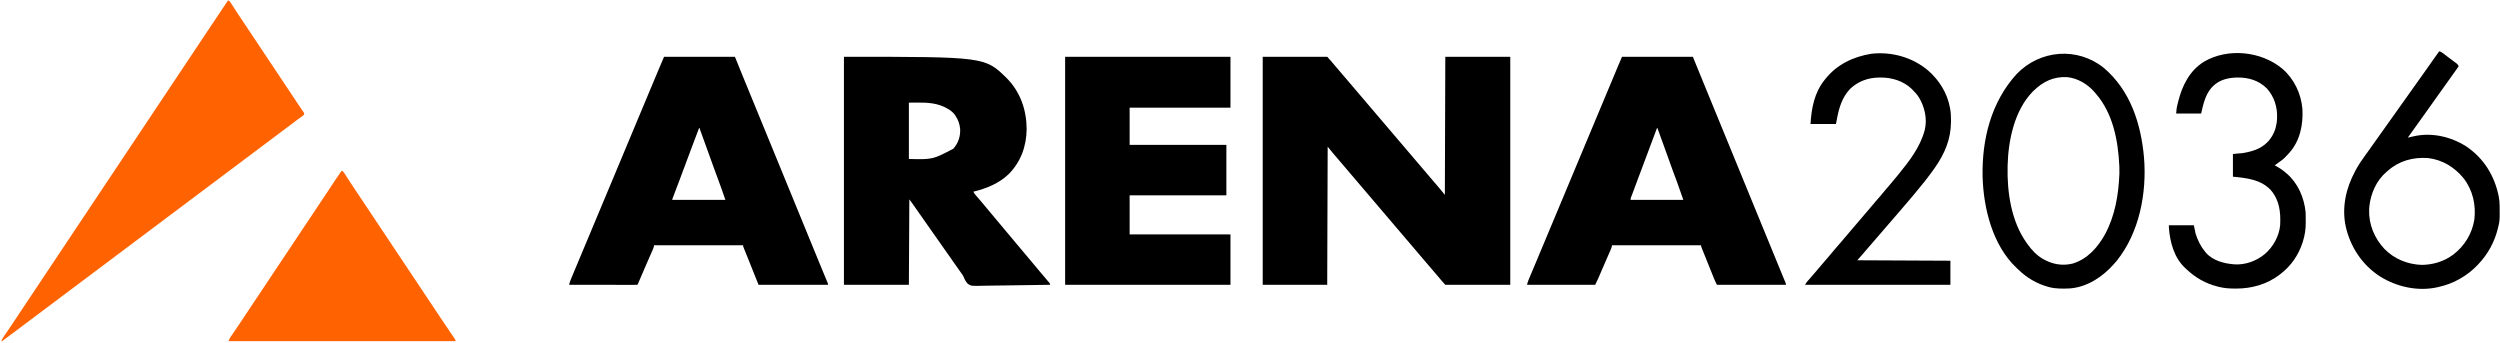
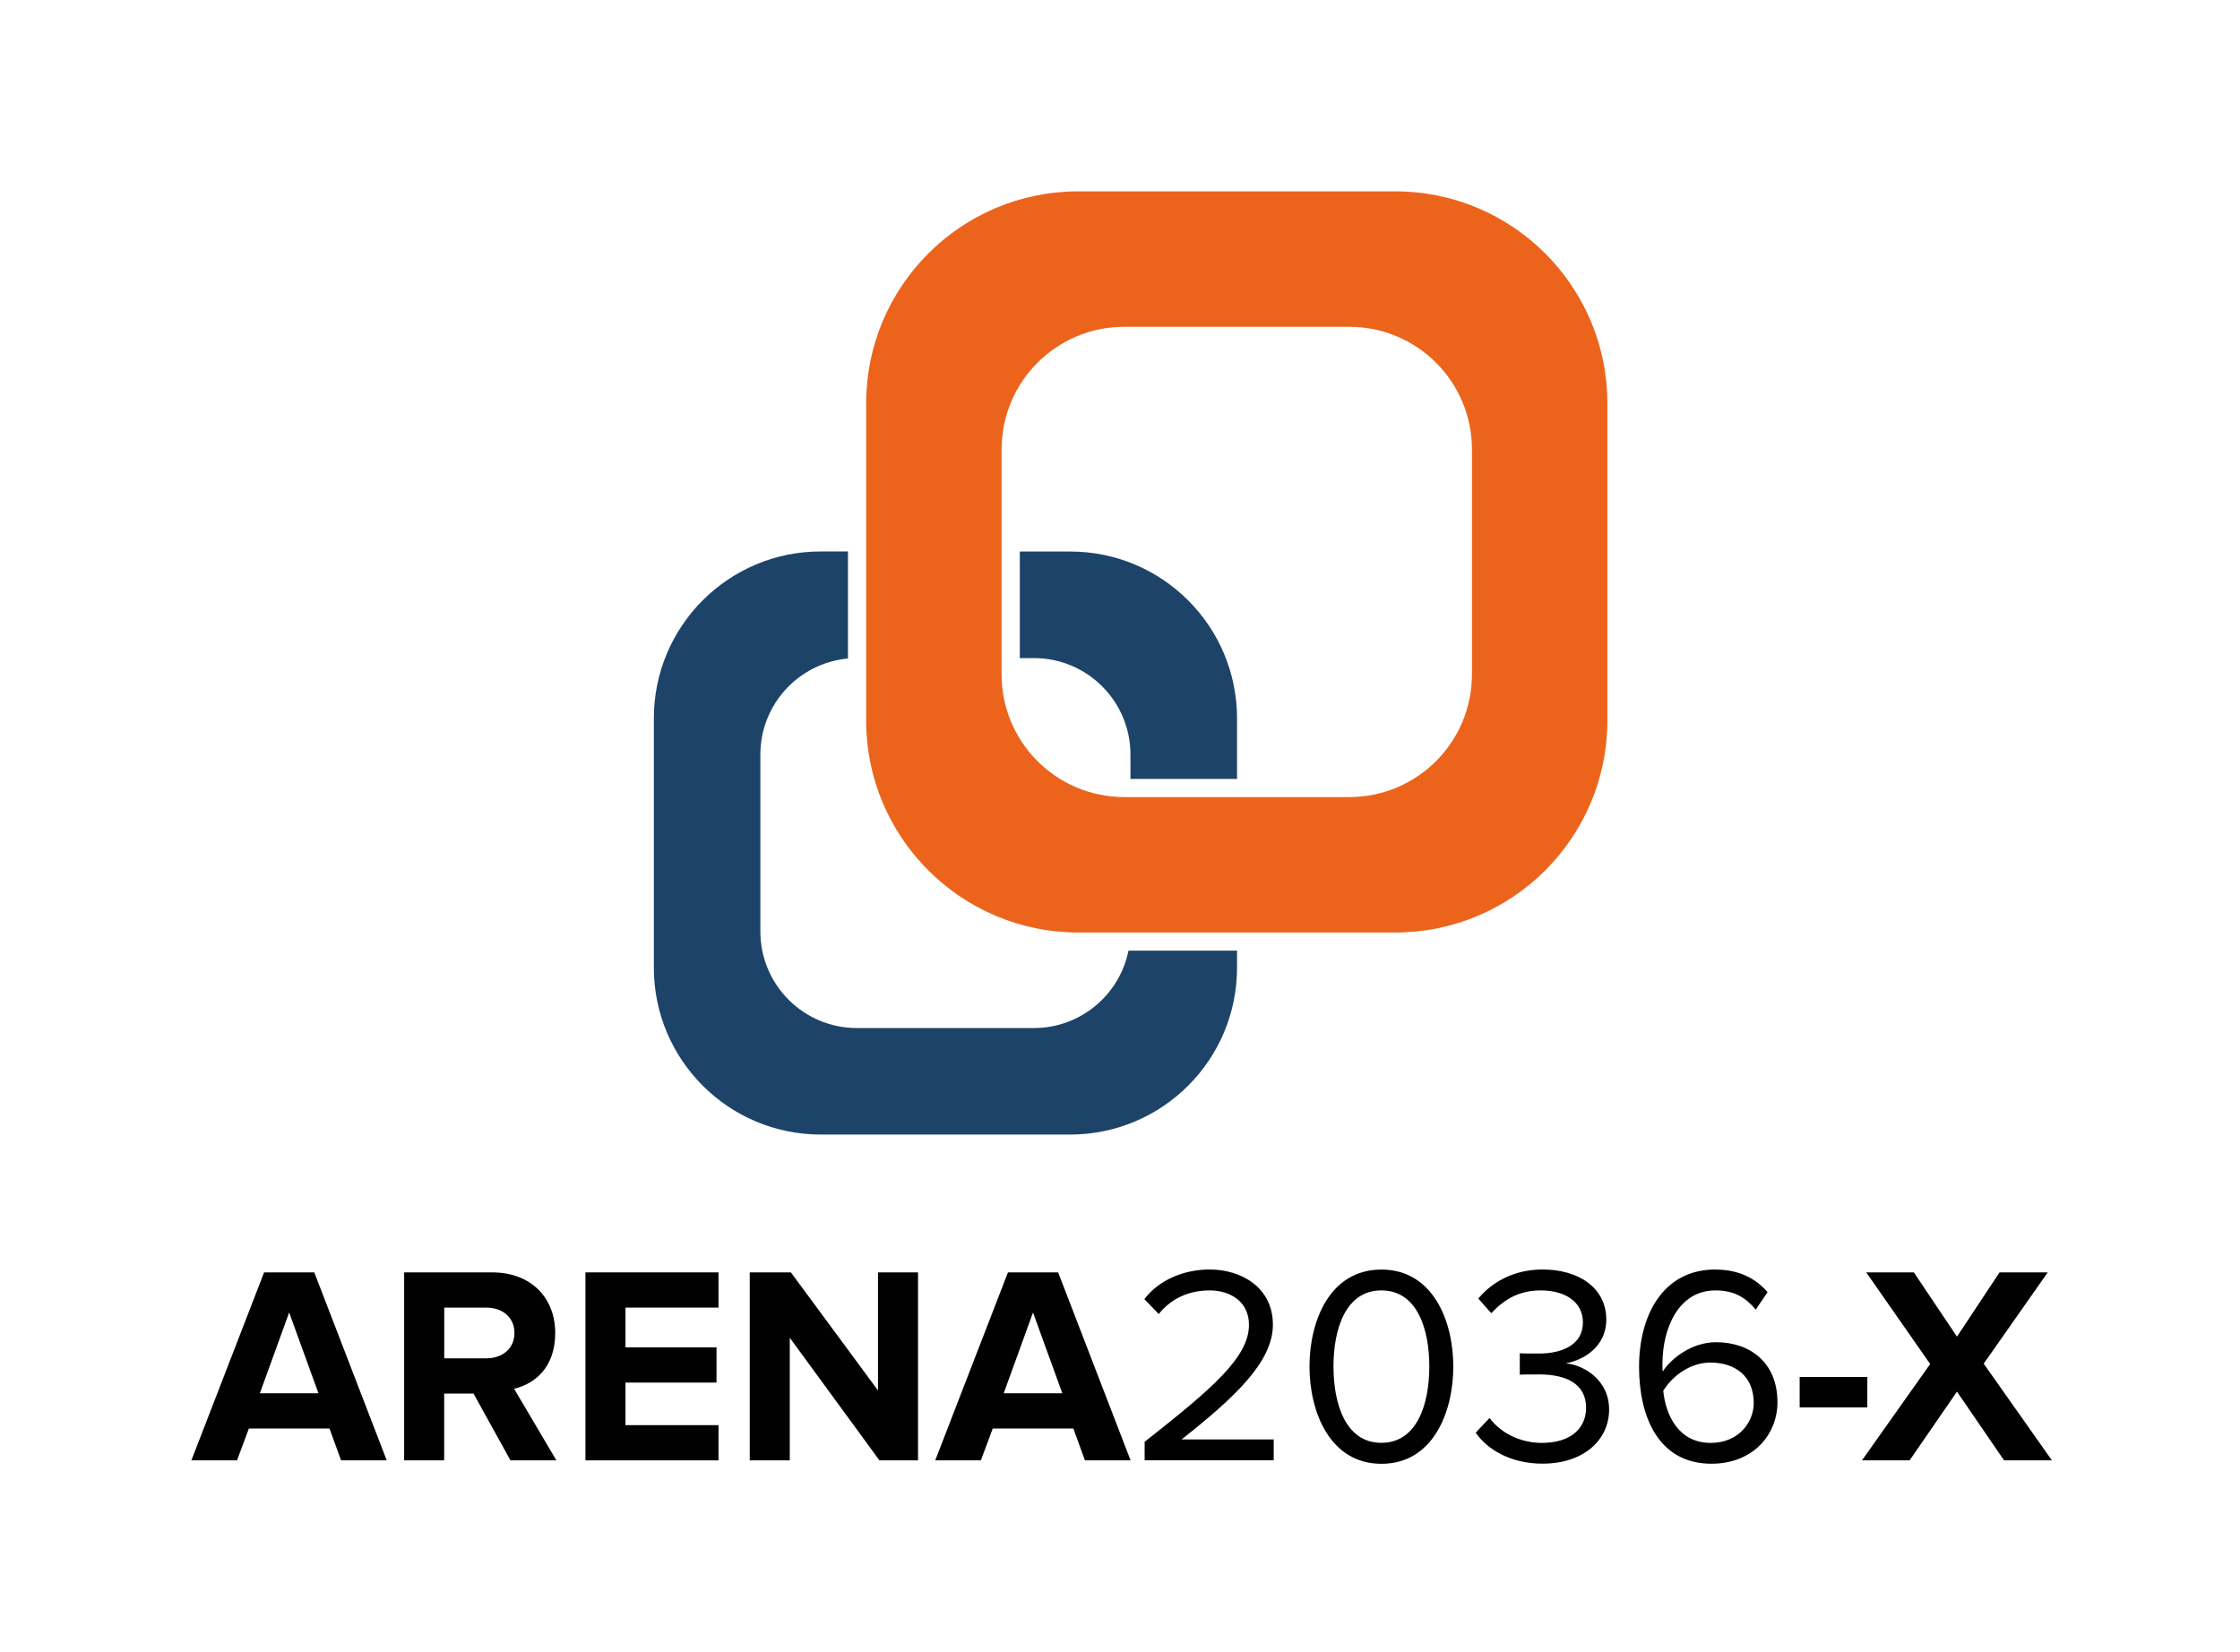
- <svg xmlns="http://www.w3.org/2000/svg" version="1.1" width="5504" height="755">
-   <path d="M0 0 C46.86 0 93.72 0 142 0 C147.726 6.299 153.21 12.408 158.527 18.992 C161.417 22.507 164.387 25.944 167.375 29.375 C171.927 34.601 176.439 39.857 180.906 45.156 C184.251 49.121 187.62 53.065 191 57 C195.308 62.016 199.59 67.053 203.855 72.105 C207.219 76.086 210.605 80.046 214 84 C218.308 89.016 222.59 94.053 226.855 99.105 C230.219 103.086 233.605 107.046 237 111 C241.308 116.016 245.59 121.053 249.855 126.105 C253.219 130.086 256.605 134.046 260 138 C264.308 143.016 268.59 148.053 272.855 153.105 C276.219 157.086 279.605 161.046 283 165 C287.308 170.016 291.59 175.053 295.855 180.105 C299.219 184.086 302.605 188.046 306 192 C310.308 197.016 314.59 202.053 318.855 207.105 C322.219 211.086 325.605 215.046 329 219 C333.308 224.016 337.59 229.053 341.855 234.105 C345.219 238.086 348.605 242.046 352 246 C356.308 251.016 360.59 256.053 364.855 261.105 C368.219 265.086 371.605 269.046 375 273 C378.907 277.553 382.807 282.112 386.688 286.688 C387.496 287.64 388.304 288.593 389.137 289.574 C393.129 294.351 397.058 299.182 401 304 C401.33 203.68 401.66 103.36 402 0 C449.19 0 496.38 0 545 0 C545 165.66 545 331.32 545 502 C497.81 502 450.62 502 402 502 C396.274 495.701 390.79 489.592 385.473 483.008 C382.583 479.493 379.613 476.056 376.625 472.625 C372.073 467.399 367.561 462.143 363.094 456.844 C359.749 452.879 356.38 448.935 353 445 C348.692 439.984 344.41 434.947 340.145 429.895 C336.781 425.914 333.395 421.954 330 418 C325.692 412.984 321.41 407.947 317.145 402.895 C313.781 398.914 310.395 394.954 307 391 C302.692 385.984 298.41 380.947 294.145 375.895 C290.781 371.914 287.395 367.954 284 364 C279.692 358.984 275.41 353.947 271.145 348.895 C267.781 344.914 264.395 340.954 261 337 C256.692 331.984 252.41 326.947 248.145 321.895 C244.781 317.914 241.395 313.954 238 310 C233.692 304.984 229.41 299.947 225.145 294.895 C221.781 290.914 218.395 286.954 215 283 C210.692 277.984 206.41 272.947 202.145 267.895 C198.781 263.914 195.395 259.954 192 256 C187.692 250.984 183.41 245.947 179.145 240.895 C175.781 236.914 172.395 232.954 169 229 C165.093 224.447 161.193 219.888 157.312 215.312 C156.504 214.36 155.696 213.407 154.863 212.426 C150.871 207.649 146.942 202.818 143 198 C142.67 298.32 142.34 398.64 142 502 C95.14 502 48.28 502 0 502 C0 336.34 0 170.68 0 0 Z " fill="#000000" transform="translate(2780,125)" />
-   <path d="M0 0 C310.481 0 310.481 0 358.562 47.25 C388.374 77.276 402.24 117.539 402.251 159.339 C401.917 196.997 389.295 231.638 362.532 258.534 C341.23 278.92 313.251 290.209 285 297 C286.689 301.088 289.555 304.156 292.438 307.438 C293.526 308.692 294.615 309.948 295.703 311.203 C296.254 311.837 296.805 312.47 297.373 313.123 C299.832 315.96 302.263 318.821 304.688 321.688 C305.143 322.225 305.598 322.763 306.066 323.316 C308.891 326.663 311.675 330.039 314.438 333.438 C317.893 337.684 321.427 341.853 325 346 C329.319 351.013 333.551 356.085 337.723 361.223 C340.282 364.344 342.886 367.425 345.5 370.5 C348.854 374.447 352.172 378.416 355.438 382.438 C359.395 387.301 363.465 392.059 367.558 396.808 C371.333 401.198 375.007 405.661 378.656 410.156 C381.393 413.477 384.191 416.74 387 420 C391.322 425.016 395.555 430.092 399.73 435.23 C404.085 440.544 408.551 445.765 413 451 C418.192 457.109 423.381 463.215 428.438 469.438 C431.893 473.684 435.427 477.853 439 482 C442.778 486.394 446.543 490.796 450.25 495.25 C450.977 496.121 451.704 496.993 452.453 497.891 C454 500 454 500 454 502 C431.017 502.445 408.035 502.779 385.049 502.984 C374.374 503.082 363.703 503.216 353.031 503.433 C343.724 503.623 334.419 503.745 325.111 503.788 C320.185 503.812 315.264 503.87 310.339 504.009 C280.387 504.821 280.387 504.821 273.101 500.135 C268.684 495.795 266.071 490.955 263.887 485.207 C262.705 482.267 261.003 479.878 259.09 477.367 C258.562 476.614 258.034 475.86 257.49 475.084 C256.978 474.355 256.465 473.626 255.938 472.875 C255.359 472.051 254.781 471.226 254.186 470.377 C249.982 464.387 245.763 458.408 241.539 452.433 C237.076 446.117 232.643 439.78 228.211 433.441 C224.487 428.118 220.75 422.805 217 417.5 C212.048 410.496 207.126 403.471 202.211 396.441 C198.487 391.118 194.75 385.805 191 380.5 C183.699 370.172 176.456 359.804 169.209 349.438 C162.88 340.388 156.547 331.341 150.188 322.312 C149.678 321.587 149.168 320.862 148.642 320.115 C146.491 316.919 146.491 316.919 144 314 C143.67 376.04 143.34 438.08 143 502 C95.81 502 48.62 502 0 502 C0 336.34 0 170.68 0 0 Z M143 101 C143 141.92 143 182.84 143 225 C195.467 226.215 195.467 226.215 240.781 202.449 C251.811 190.273 256.617 175.293 255.875 159 C254.796 147.84 251.438 138.176 245 129 C244.584 128.388 244.167 127.775 243.738 127.145 C236.865 118.125 225.393 111.937 215 108 C214.064 107.643 213.128 107.286 212.164 106.918 C189.761 99.23 166.553 101 143 101 Z " fill="#000000" transform="translate(1858,125)" />
-   <path d="M0 0 C51.48 0 102.96 0 156 0 C162.6 16.17 169.2 32.34 176 49 C180.686 60.43 185.372 71.859 190.064 83.286 C193.044 90.541 196.02 97.797 198.996 105.052 C200.664 109.118 202.332 113.184 204 117.25 C204.667 118.875 205.333 120.5 206 122.125 C206.33 122.929 206.66 123.734 207 124.562 C226 170.875 226 170.875 227 173.313 C227.667 174.937 228.333 176.562 229 178.187 C230.668 182.253 232.336 186.32 234.004 190.386 C236.985 197.652 239.966 204.918 242.949 212.184 C250.692 231.049 258.424 249.92 266.143 268.795 C273.426 286.604 280.726 304.406 288.032 322.206 C291.022 329.489 294.01 336.773 296.998 344.057 C298.665 348.122 300.333 352.186 302 356.25 C302.667 357.875 303.333 359.5 304 361.125 C304.33 361.929 304.66 362.734 305 363.562 C311.333 379 317.667 394.438 324 409.875 C324.33 410.679 324.66 411.484 325 412.312 C325.667 413.938 326.334 415.564 327.001 417.191 C328.661 421.236 330.321 425.281 331.98 429.327 C335.064 436.843 338.147 444.359 341.23 451.875 C342.663 455.369 344.096 458.863 345.53 462.357 C346.203 463.999 346.877 465.641 347.55 467.283 C348.184 468.83 348.819 470.377 349.453 471.923 C350.064 473.411 350.673 474.899 351.283 476.387 C352.849 480.209 354.426 484.026 356.019 487.837 C356.345 488.62 356.672 489.404 357.008 490.211 C357.632 491.71 358.259 493.207 358.89 494.703 C361 499.776 361 499.776 361 502 C310.84 502 260.68 502 209 502 C206.668 497.336 204.485 492.963 202.562 488.177 C202.127 487.101 201.693 486.025 201.245 484.916 C200.788 483.773 200.331 482.631 199.859 481.453 C199.131 479.643 199.131 479.643 198.387 477.797 C197.098 474.597 195.814 471.395 194.53 468.193 C193.25 465.004 191.967 461.817 190.684 458.629 C188.703 453.707 186.726 448.783 184.752 443.857 C183.004 439.496 181.248 435.138 179.482 430.783 C179.105 429.848 178.727 428.912 178.337 427.949 C177.643 426.231 176.946 424.514 176.246 422.798 C174 417.225 174 417.225 174 415 C109.32 415 44.64 415 -22 415 C-22.33 416.65 -22.66 418.3 -23 420 C-23.967 422.458 -24.969 424.867 -26.035 427.281 C-26.346 427.996 -26.656 428.71 -26.976 429.446 C-28 431.799 -29.031 434.15 -30.062 436.5 C-30.779 438.142 -31.495 439.784 -32.21 441.427 C-33.326 443.988 -34.442 446.55 -35.561 449.11 C-38.219 455.197 -40.856 461.293 -43.48 467.395 C-44.204 469.074 -44.927 470.754 -45.65 472.434 C-46.692 474.853 -47.733 477.273 -48.772 479.693 C-49.737 481.938 -50.704 484.182 -51.672 486.426 C-52.09 487.402 -52.09 487.402 -52.516 488.397 C-54.522 493.037 -56.73 497.46 -59 502 C-108.5 502 -158 502 -209 502 C-208.291 498.456 -207.687 495.927 -206.336 492.708 C-205.993 491.885 -205.65 491.061 -205.297 490.213 C-204.922 489.325 -204.547 488.438 -204.16 487.523 C-203.57 486.112 -203.57 486.112 -202.968 484.672 C-201.671 481.571 -200.367 478.473 -199.062 475.375 C-198.151 473.201 -197.241 471.027 -196.331 468.853 C-194.463 464.393 -192.593 459.935 -190.72 455.478 C-188.242 449.577 -185.77 443.674 -183.301 437.77 C-180.346 430.704 -177.389 423.638 -174.43 416.574 C-170.327 406.781 -166.227 396.987 -162.127 387.193 C-160.251 382.712 -158.376 378.231 -156.5 373.75 C-155.75 371.958 -155 370.167 -154.25 368.375 C-152.75 364.792 -151.25 361.208 -149.75 357.625 C-149.379 356.738 -149.007 355.851 -148.625 354.937 C-147.875 353.146 -147.125 351.355 -146.375 349.563 C-144.499 345.08 -142.622 340.597 -140.746 336.114 C-137.39 328.098 -134.034 320.081 -130.676 312.066 C-122.431 292.385 -114.203 272.698 -106 253 C-97.431 232.421 -88.831 211.855 -80.218 191.294 C-76.852 183.261 -73.49 175.227 -70.127 167.193 C-68.251 162.712 -66.376 158.231 -64.5 153.75 C-63.75 151.958 -63 150.167 -62.25 148.375 C-39.75 94.625 -39.75 94.625 -38.625 91.938 C-37.875 90.145 -37.124 88.352 -36.373 86.559 C-34.508 82.102 -32.642 77.645 -30.776 73.189 C-27.289 64.858 -23.802 56.527 -20.318 48.195 C-18.688 44.296 -17.057 40.398 -15.426 36.5 C-14.656 34.657 -13.885 32.814 -13.115 30.971 C-12.041 28.401 -10.966 25.831 -9.891 23.262 C-9.585 22.53 -9.279 21.798 -8.965 21.044 C-6.02 14.01 -3.004 7.01 0 0 Z M77 157 C62.375 195.692 47.834 234.413 33.456 273.198 C33.193 273.905 32.931 274.613 32.661 275.341 C31.406 278.726 30.152 282.11 28.9 285.495 C26.933 290.809 24.963 296.12 22.939 301.412 C22.649 302.173 22.358 302.935 22.059 303.72 C21.344 305.589 20.622 307.455 19.899 309.321 C18.841 312.003 18.841 312.003 19 315 C57.28 315 95.56 315 135 315 C128.202 295.226 128.202 295.226 121.09 275.574 C120.245 273.293 119.399 271.013 118.554 268.732 C118.127 267.582 117.7 266.433 117.26 265.249 C114.959 259.052 112.667 252.851 110.379 246.648 C110.149 246.026 109.92 245.404 109.683 244.763 C104.482 230.655 99.443 216.491 94.431 202.314 C89.075 187.165 83.583 172.068 78 157 C77.67 157 77.34 157 77 157 Z " fill="#000000" transform="translate(3571,125)" />
-   <path d="M0 0 C51.48 0 102.96 0 156 0 C163.425 18.315 163.425 18.315 171 37 C173.64 43.461 176.282 49.92 178.938 56.375 C179.598 57.984 180.259 59.592 180.92 61.201 C182.274 64.499 183.629 67.796 184.984 71.093 C187.993 78.415 190.997 85.74 194.001 93.065 C195.667 97.126 197.334 101.188 199 105.25 C199.667 106.875 200.333 108.5 201 110.125 C201.33 110.929 201.66 111.734 202 112.562 C253 236.875 253 236.875 254 239.313 C254.667 240.937 255.333 242.562 256 244.187 C257.668 248.253 259.336 252.32 261.004 256.386 C263.985 263.652 266.966 270.918 269.949 278.184 C277.692 297.049 285.424 315.92 293.143 334.795 C300.426 352.604 307.726 370.406 315.032 388.206 C318.022 395.49 321.011 402.775 323.999 410.06 C324.997 412.492 325.994 414.923 326.992 417.354 C330.03 424.759 333.067 432.163 336.102 439.569 C337.479 442.927 338.856 446.286 340.233 449.644 C340.907 451.287 341.58 452.931 342.253 454.574 C345.706 462.999 349.168 471.42 352.672 479.824 C352.958 480.511 353.244 481.198 353.539 481.906 C354.871 485.105 356.206 488.303 357.548 491.499 C358.006 492.599 358.465 493.699 358.938 494.832 C359.338 495.788 359.739 496.745 360.152 497.73 C361 500 361 500 361 502 C310.51 502 260.02 502 208 502 C200.74 483.85 193.48 465.7 186 447 C180.384 433.051 180.384 433.051 174.752 419.108 C174 417 174 417 174 415 C109.32 415 44.64 415 -22 415 C-22.33 416.65 -22.66 418.3 -23 420 C-23.633 421.681 -24.315 423.343 -25.034 424.989 C-25.456 425.96 -25.879 426.931 -26.313 427.932 C-26.773 428.976 -27.233 430.021 -27.707 431.098 C-28.184 432.193 -28.662 433.288 -29.153 434.416 C-30.702 437.967 -32.257 441.515 -33.812 445.062 C-35.395 448.686 -36.976 452.31 -38.557 455.934 C-39.597 458.318 -40.638 460.702 -41.679 463.086 C-46.116 473.247 -50.49 483.434 -54.812 493.645 C-55.232 494.633 -55.653 495.622 -56.086 496.641 C-56.437 497.471 -56.788 498.302 -57.15 499.157 C-58 501 -58 501 -59 502 C-60.936 502.097 -62.876 502.122 -64.815 502.12 C-66.078 502.122 -67.342 502.123 -68.644 502.124 C-70.057 502.121 -71.47 502.117 -72.883 502.114 C-74.361 502.113 -75.839 502.113 -77.317 502.114 C-81.342 502.114 -85.366 502.108 -89.391 502.101 C-93.592 502.095 -97.794 502.095 -101.995 502.093 C-109.956 502.09 -117.918 502.082 -125.879 502.072 C-134.941 502.061 -144.002 502.055 -153.064 502.05 C-171.709 502.04 -190.355 502.022 -209 502 C-208.166 497.414 -206.62 493.335 -204.816 489.055 C-204.49 488.269 -204.163 487.484 -203.827 486.675 C-202.743 484.073 -201.653 481.474 -200.562 478.875 C-199.794 477.033 -199.026 475.191 -198.258 473.349 C-196.243 468.521 -194.224 463.695 -192.202 458.87 C-190.669 455.209 -189.138 451.547 -187.608 447.884 C-183.877 438.959 -180.14 430.035 -176.4 421.113 C-172.638 412.139 -168.881 403.162 -165.124 394.185 C-163.25 389.707 -161.375 385.228 -159.5 380.75 C-158.75 378.958 -158 377.167 -157.25 375.375 C-149.75 357.458 -142.25 339.542 -134.75 321.625 C-134.379 320.738 -134.007 319.851 -133.625 318.937 C-132.875 317.146 -132.125 315.355 -131.375 313.563 C-129.499 309.08 -127.622 304.597 -125.746 300.114 C-122.39 292.098 -119.034 284.081 -115.676 276.066 C-107.431 256.385 -99.203 236.698 -91 217 C-82.431 196.421 -73.831 175.855 -65.218 155.294 C-61.852 147.261 -58.49 139.227 -55.127 131.193 C-53.251 126.712 -51.376 122.231 -49.5 117.75 C-48.75 115.958 -48 114.167 -47.25 112.375 C-42.75 101.625 -42.75 101.625 -41.625 98.938 C-40.875 97.145 -40.124 95.352 -39.374 93.559 C-37.506 89.097 -35.638 84.635 -33.77 80.173 C-30.309 71.908 -26.85 63.643 -23.395 55.375 C-21.794 51.545 -20.193 47.715 -18.591 43.885 C-17.841 42.09 -17.091 40.295 -16.341 38.499 C-15.989 37.657 -15.638 36.815 -15.275 35.947 C-14.972 35.22 -14.668 34.493 -14.356 33.744 C-9.633 22.467 -4.817 11.24 0 0 Z M77 157 C71.378 171.765 65.781 186.539 60.266 201.344 C60.025 201.99 59.784 202.635 59.536 203.301 C58.289 206.649 57.042 209.998 55.796 213.346 C48.653 232.538 41.494 251.724 34.262 270.883 C33.992 271.597 33.722 272.312 33.445 273.048 C30.849 279.924 28.251 286.799 25.648 293.672 C24.929 295.57 24.211 297.468 23.494 299.366 C22.62 301.677 21.745 303.987 20.868 306.297 C20.488 307.305 20.107 308.312 19.715 309.35 C19.381 310.229 19.048 311.109 18.705 312.015 C17.944 313.806 17.944 313.806 18 315 C56.61 315 95.22 315 135 315 C129.752 299.838 124.502 284.723 118.908 269.692 C116.22 262.459 113.541 255.223 110.871 247.984 C110.636 247.347 110.401 246.709 110.158 246.052 C101.76 223.273 93.601 200.407 85.424 177.548 C82.97 170.691 80.496 163.842 78 157 C77.67 157 77.34 157 77 157 Z " fill="#000000" transform="translate(1462,125)" />
-   <path d="M0 0 C120.12 0 240.24 0 364 0 C364 36.96 364 73.92 364 112 C290.74 112 217.48 112 142 112 C142 139.06 142 166.12 142 194 C212.29 194 282.58 194 355 194 C355 230.63 355 267.26 355 305 C284.71 305 214.42 305 142 305 C142 333.38 142 361.76 142 391 C215.26 391 288.52 391 364 391 C364 427.63 364 464.26 364 502 C243.88 502 123.76 502 0 502 C0 336.34 0 170.68 0 0 Z " fill="#000000" transform="translate(2345,125)" />
-   <path d="M0 0 C3.371 1.124 3.693 1.617 5.542 4.47 C6.03 5.214 6.518 5.958 7.021 6.724 C7.548 7.545 8.075 8.365 8.617 9.211 C9.457 10.497 9.457 10.497 10.315 11.81 C11.533 13.677 12.748 15.546 13.96 17.418 C17.235 22.475 20.537 27.514 23.836 32.555 C24.855 34.115 24.855 34.115 25.896 35.706 C32.66 46.042 39.569 56.276 46.5 66.5 C56.891 81.843 67.142 97.271 77.312 112.76 C86.277 126.408 95.346 139.979 104.5 153.5 C115.691 170.032 126.741 186.651 137.692 203.344 C143.18 211.705 148.686 220.051 154.301 228.328 C155.26 229.746 156.219 231.165 157.177 232.583 C158.925 235.166 160.685 237.74 162.453 240.31 C163.217 241.437 163.98 242.564 164.742 243.691 C165.73 245.133 165.73 245.133 166.738 246.604 C167.154 247.395 167.571 248.185 168 249 C166.88 252.359 166.264 252.809 163.484 254.793 C162.739 255.332 161.993 255.872 161.225 256.428 C160.408 257.008 159.591 257.589 158.75 258.188 C157.004 259.45 155.259 260.715 153.516 261.98 C152.606 262.64 151.697 263.299 150.76 263.978 C146.29 267.253 141.896 270.627 137.5 274 C130.114 279.655 122.668 285.215 115.164 290.711 C109.223 295.073 103.352 299.521 97.5 304 C90.114 309.654 82.668 315.215 75.164 320.711 C69.223 325.073 63.352 329.521 57.5 334 C50.114 339.654 42.668 345.215 35.164 350.711 C29.223 355.073 23.352 359.521 17.5 364 C10.114 369.654 2.668 375.215 -4.836 380.711 C-10.777 385.073 -16.648 389.521 -22.5 394 C-29.886 399.654 -37.332 405.215 -44.836 410.711 C-50.777 415.073 -56.648 419.521 -62.5 424 C-69.886 429.654 -77.332 435.215 -84.836 440.711 C-90.777 445.073 -96.648 449.521 -102.5 454 C-109.886 459.654 -117.332 465.215 -124.836 470.711 C-130.777 475.073 -136.648 479.521 -142.5 484 C-149.886 489.654 -157.332 495.215 -164.836 500.711 C-170.777 505.073 -176.648 509.521 -182.5 514 C-189.886 519.654 -197.332 525.215 -204.836 530.711 C-210.777 535.073 -216.648 539.521 -222.5 544 C-229.886 549.654 -237.332 555.215 -244.836 560.711 C-250.777 565.073 -256.648 569.521 -262.5 574 C-269.886 579.654 -277.332 585.215 -284.836 590.711 C-290.777 595.073 -296.648 599.521 -302.5 604 C-309.886 609.654 -317.332 615.215 -324.836 620.711 C-330.777 625.073 -336.648 629.521 -342.5 634 C-349.886 639.654 -357.332 645.215 -364.836 650.711 C-370.777 655.073 -376.648 659.521 -382.5 664 C-389.886 669.654 -397.332 675.215 -404.836 680.711 C-410.777 685.073 -416.648 689.521 -422.5 694 C-429.886 699.654 -437.332 705.215 -444.836 710.711 C-451.666 715.726 -458.401 720.862 -465.129 726.013 C-471.985 731.251 -478.907 736.393 -485.873 741.484 C-486.972 742.289 -486.972 742.289 -488.094 743.109 C-489.113 743.855 -489.113 743.855 -490.152 744.615 C-491.772 745.829 -493.343 747.105 -494.906 748.391 C-497 750 -497 750 -499 750 C-497.34 744.987 -494.441 740.966 -491.48 736.652 C-490.919 735.825 -490.357 734.998 -489.779 734.146 C-488.56 732.351 -487.339 730.557 -486.116 728.765 C-482.799 723.902 -479.499 719.027 -476.199 714.152 C-475.175 712.64 -475.175 712.64 -474.13 711.097 C-467.163 700.791 -460.324 690.401 -453.5 680 C-443.343 664.529 -433.063 649.148 -422.688 633.823 C-413.523 620.281 -404.475 606.668 -395.5 593 C-385.342 577.53 -375.063 562.148 -364.688 546.823 C-355.523 533.281 -346.475 519.668 -337.5 506 C-327.342 490.53 -317.063 475.148 -306.688 459.823 C-297.523 446.281 -288.475 432.668 -279.5 419 C-269.342 403.53 -259.063 388.148 -248.688 372.823 C-239.523 359.281 -230.475 345.668 -221.5 332 C-211.342 316.53 -201.063 301.148 -190.688 285.823 C-181.523 272.281 -172.475 258.668 -163.5 245 C-153.342 229.53 -143.063 214.148 -132.688 198.823 C-123.523 185.281 -114.475 171.668 -105.5 158 C-95.342 142.53 -85.063 127.148 -74.688 111.823 C-64.915 97.382 -55.283 82.853 -45.713 68.278 C-33.345 49.449 -20.77 30.763 -8.134 12.113 C-5.407 8.086 -2.692 4.051 0 0 Z " fill="#FF6200" transform="translate(502,1)" />
-   <path d="M0 0 C3.371 1.124 3.693 1.617 5.542 4.47 C6.03 5.214 6.518 5.958 7.021 6.724 C7.548 7.545 8.075 8.365 8.617 9.211 C9.457 10.497 9.457 10.497 10.315 11.81 C11.533 13.677 12.748 15.546 13.96 17.418 C17.235 22.475 20.537 27.514 23.836 32.555 C24.516 33.595 25.195 34.635 25.896 35.706 C32.66 46.042 39.569 56.276 46.5 66.5 C56.891 81.843 67.142 97.271 77.312 112.76 C86.277 126.408 95.346 139.979 104.5 153.5 C114.888 168.844 125.142 184.271 135.312 199.76 C144.277 213.408 153.346 226.979 162.5 240.5 C172.271 254.933 181.933 269.431 191.5 284 C201.34 298.984 211.275 313.898 221.312 328.75 C221.922 329.652 222.531 330.554 223.159 331.484 C226.06 335.777 228.961 340.069 231.863 344.361 C236.188 350.756 240.509 357.153 244.812 363.562 C245.791 365.007 245.791 365.007 246.788 366.481 C247.36 367.334 247.931 368.188 248.52 369.066 C249.005 369.788 249.491 370.509 249.991 371.252 C251 373 251 373 251 375 C86 375 -79 375 -249 375 C-247.598 371.496 -246.604 369.162 -244.571 366.183 C-244.083 365.463 -243.595 364.743 -243.092 364.001 C-242.56 363.226 -242.028 362.451 -241.48 361.652 C-240.919 360.825 -240.357 359.998 -239.779 359.146 C-238.56 357.351 -237.339 355.557 -236.116 353.765 C-232.799 348.902 -229.499 344.027 -226.199 339.152 C-225.175 337.64 -225.175 337.64 -224.13 336.097 C-217.163 325.791 -210.324 315.401 -203.5 305 C-193.343 289.529 -183.063 274.148 -172.688 258.823 C-163.523 245.281 -154.475 231.668 -145.5 218 C-135.342 202.53 -125.063 187.148 -114.688 171.823 C-105.523 158.281 -96.475 144.668 -87.5 131 C-77.346 115.537 -67.073 100.162 -56.702 84.844 C-46.607 69.929 -36.662 54.921 -26.773 39.869 C-17.98 26.487 -9.118 13.164 0 0 Z " fill="#FF6200" transform="translate(752,376)" />
-   <path d="M0 0 C58.402 49.397 82.009 122.884 88.593 197.084 C95.081 275.19 78.593 362.395 28.688 424.688 C27.266 426.347 25.828 427.993 24.375 429.625 C23.538 430.581 22.702 431.538 21.84 432.523 C-2.832 460.361 -36.628 482.721 -74.625 485.625 C-90.021 486.247 -105.663 486.734 -120.625 482.625 C-121.813 482.302 -121.813 482.302 -123.025 481.973 C-147.98 474.942 -169.543 462.114 -188.063 444.135 C-189.577 442.671 -191.111 441.231 -192.648 439.793 C-244.865 390.2 -264.818 309.051 -266.734 239.666 C-268.459 157.469 -248.066 75.378 -191.703 13.516 C-140.272 -39.875 -57.975 -46.529 0 0 Z M-154.625 50.625 C-155.467 51.454 -156.309 52.283 -157.176 53.137 C-196.726 94.327 -210.194 159.482 -211.625 214.625 C-211.647 215.422 -211.669 216.218 -211.691 217.039 C-213.013 273.941 -203.621 338.357 -169.625 385.625 C-168.871 386.692 -168.117 387.76 -167.34 388.859 C-158.751 400.691 -148.288 412.149 -135.625 419.625 C-135.072 419.952 -134.52 420.279 -133.95 420.616 C-113.761 432.392 -91.939 436.481 -69.062 431.062 C-36.236 421.361 -13.386 395.612 2.746 366.562 C24.735 325.848 32.383 280.359 34.375 234.625 C34.411 233.826 34.447 233.028 34.484 232.205 C34.661 227.667 34.58 223.159 34.375 218.625 C34.329 217.559 34.282 216.494 34.234 215.396 C31.626 159.766 20.155 99.783 -17.625 56.625 C-18.65 55.384 -18.65 55.384 -19.695 54.117 C-34.888 36.234 -57.512 22.486 -81.135 20.404 C-110.467 19.056 -133.91 30.196 -154.625 50.625 Z " fill="#000000" transform="translate(4631.625,149.375)" />
-   <path d="M0 0 C3.38 0.617 5.448 1.848 8.168 3.922 C9.373 4.833 9.373 4.833 10.602 5.762 C11.455 6.418 12.308 7.074 13.188 7.75 C14.066 8.419 14.945 9.089 15.851 9.779 C17.671 11.165 19.489 12.554 21.305 13.946 C23.866 15.898 26.443 17.826 29.027 19.746 C30.56 20.893 32.093 22.04 33.625 23.188 C34.341 23.715 35.056 24.243 35.794 24.786 C36.452 25.283 37.111 25.781 37.789 26.293 C38.364 26.721 38.938 27.149 39.53 27.591 C41.237 29.227 42.059 30.845 43 33 C36.885 41.704 30.742 50.386 24.5 59 C19.788 65.503 15.134 72.043 10.515 78.612 C6.926 83.709 3.286 88.767 -0.375 93.812 C-4.981 100.164 -9.513 106.563 -14 113 C-19.013 120.192 -24.098 127.326 -29.246 134.422 C-32.87 139.421 -36.449 144.449 -40 149.5 C-44.701 156.185 -49.464 162.822 -54.257 169.441 C-59.202 176.272 -64.108 183.131 -69 190 C-68.356 189.854 -67.711 189.708 -67.047 189.557 C-64.075 188.886 -61.1 188.224 -58.125 187.562 C-56.605 187.217 -56.605 187.217 -55.055 186.865 C-15.873 178.2 25.755 187.917 59.355 209.117 C98.351 235.301 122.143 274.025 131.238 319.73 C132.559 326.466 133.159 333.132 133.203 339.988 C133.21 340.725 133.217 341.461 133.225 342.22 C133.453 372.993 133.453 372.993 130 387 C129.807 387.813 129.613 388.626 129.414 389.464 C122.001 419.856 107.509 446.366 86 469 C85.522 469.505 85.044 470.011 84.551 470.531 C73.265 482.383 61.229 491.81 47 500 C46.431 500.332 45.862 500.665 45.275 501.007 C30.578 509.526 14.571 515.325 -2 519 C-2.97 519.224 -2.97 519.224 -3.96 519.453 C-46.943 529.037 -93.177 518.64 -130.119 495.683 C-169.489 470.164 -195.717 430.515 -205.777 385.055 C-214.547 343.052 -205.062 301.371 -185 264 C-184.67 263.369 -184.339 262.737 -183.999 262.086 C-177.67 250.02 -169.966 239.033 -162 228 C-161.171 226.851 -161.171 226.851 -160.326 225.679 C-158.186 222.713 -156.044 219.749 -153.896 216.79 C-149.869 211.235 -145.922 205.628 -142 200 C-136.988 192.809 -131.902 185.676 -126.756 178.58 C-121.098 170.772 -115.546 162.889 -110 155 C-103.345 145.534 -96.646 136.104 -89.858 126.733 C-84.17 118.87 -78.581 110.939 -73 103 C-66.925 94.359 -60.827 85.738 -54.625 77.188 C-50.019 70.836 -45.487 64.437 -41 58 C-36.513 51.563 -31.981 45.164 -27.375 38.812 C-18.08 25.994 -8.981 13.04 0 0 Z M-113 263 C-113.828 263.684 -114.655 264.369 -115.508 265.074 C-138.031 284.173 -150.647 312.827 -153.688 341.812 C-153.809 343.541 -153.914 345.27 -154 347 C-154.041 347.759 -154.083 348.519 -154.125 349.301 C-154.994 381.601 -142.19 411.915 -120.24 435.222 C-98.515 457.456 -68.779 469.296 -37.875 470.188 C-13.996 469.804 9.544 463.076 29 449 C29.802 448.42 30.604 447.84 31.43 447.242 C56.188 428.337 72.406 401.403 77.527 370.645 C81.42 337.765 73.982 305.11 53.402 278.902 C33.496 254.852 7.461 238.985 -24 235 C-57.001 232.617 -88.037 240.797 -113 263 Z " fill="#000000" transform="translate(5370,113)" />
-   <path d="M0 0 C24.391 21.426 41.711 49.377 47.735 81.524 C47.911 82.447 48.087 83.37 48.268 84.321 C49.79 93.101 50.096 101.764 50.048 110.649 C50.046 111.374 50.044 112.099 50.041 112.846 C49.861 150.665 36.236 182.832 14.735 213.524 C14.356 214.069 13.976 214.613 13.584 215.174 C7.944 223.238 2.086 231.114 -3.972 238.868 C-5.303 240.573 -6.628 242.283 -7.952 243.993 C-13.361 250.952 -18.928 257.745 -24.651 264.446 C-27.043 267.251 -29.379 270.099 -31.702 272.962 C-36.6 278.976 -41.654 284.851 -46.716 290.726 C-49.238 293.654 -51.751 296.59 -54.265 299.524 C-55.266 300.692 -56.267 301.86 -57.269 303.028 C-59.257 305.348 -61.244 307.668 -63.229 309.989 C-71.084 319.167 -78.991 328.298 -86.91 337.42 C-92.713 344.106 -98.509 350.798 -104.265 357.524 C-111.109 365.522 -118.009 373.471 -124.91 381.42 C-126.549 383.309 -128.188 385.198 -129.827 387.087 C-130.362 387.704 -130.897 388.321 -131.449 388.956 C-135.639 393.792 -139.807 398.647 -143.956 403.519 C-147.996 408.249 -152.129 412.872 -156.265 417.524 C-88.615 417.854 -20.965 418.184 48.735 418.524 C48.735 436.014 48.735 453.504 48.735 471.524 C-56.865 471.524 -162.465 471.524 -271.265 471.524 C-267.891 465.902 -267.891 465.902 -265.55 463.247 C-264.777 462.364 -264.777 462.364 -263.989 461.463 C-263.44 460.844 -262.892 460.225 -262.327 459.587 C-261.154 458.247 -259.98 456.908 -258.808 455.567 C-257.919 454.555 -257.919 454.555 -257.012 453.522 C-254.367 450.499 -251.751 447.451 -249.14 444.399 C-248.647 443.824 -248.154 443.248 -247.646 442.656 C-243.882 438.257 -240.142 433.839 -236.406 429.416 C-233.062 425.46 -229.7 421.519 -226.327 417.587 C-225.83 417.008 -225.334 416.429 -224.822 415.832 C-222.27 412.857 -219.714 409.885 -217.155 406.915 C-212.566 401.583 -208.006 396.241 -203.577 390.774 C-200.022 386.393 -196.297 382.207 -192.499 378.036 C-190.263 375.523 -188.131 372.951 -186.015 370.337 C-180.801 363.899 -175.354 357.673 -169.916 351.425 C-163.014 343.478 -156.198 335.458 -149.406 327.416 C-146.062 323.46 -142.7 319.519 -139.327 315.587 C-138.83 315.008 -138.334 314.429 -137.822 313.832 C-135.27 310.857 -132.714 307.885 -130.155 304.915 C-125.566 299.583 -121.006 294.241 -116.577 288.774 C-113.022 284.393 -109.297 280.207 -105.499 276.036 C-102.471 272.632 -99.626 269.093 -96.761 265.552 C-93.926 262.113 -91.009 258.755 -88.077 255.399 C-80.969 247.246 -74.087 238.917 -67.265 230.524 C-66.74 229.88 -66.215 229.235 -65.674 228.571 C-42.196 199.668 -18.166 168.998 -8.265 132.524 C-7.893 131.181 -7.893 131.181 -7.515 129.81 C-2.057 105.818 -7.957 79.611 -20.593 58.905 C-24.761 52.425 -29.795 46.921 -35.265 41.524 C-35.931 40.859 -36.598 40.194 -37.284 39.509 C-55.268 22.699 -80.294 15.092 -104.452 15.212 C-106.236 15.22 -106.236 15.22 -108.055 15.229 C-132.385 15.564 -154.163 23.23 -171.964 40.099 C-189.978 59.091 -196.694 82.428 -201.265 107.524 C-201.925 110.824 -202.585 114.124 -203.265 117.524 C-221.745 117.524 -240.225 117.524 -259.265 117.524 C-257.074 82.478 -250.77 48.522 -228.265 20.524 C-227.83 19.974 -227.396 19.423 -226.949 18.855 C-201.327 -13.469 -165.662 -30.517 -125.519 -37.089 C-80.548 -42.185 -34.575 -29.362 0 0 Z " fill="#000000" transform="translate(4245.265,155.4756)" />
-   <path d="M0 0 C25.489 22.216 40.853 54.614 43.637 88.195 C45.553 123.131 38.351 158.329 14.443 185.082 C12.216 187.495 9.93 189.845 7.637 192.195 C6.765 193.16 6.765 193.16 5.875 194.145 C1.169 199.23 -4.494 203.025 -10.156 206.961 C-12.599 208.663 -14.999 210.388 -17.363 212.195 C-16.469 212.68 -15.574 213.165 -14.652 213.664 C-6.956 217.902 -0.019 222.41 6.637 228.195 C7.457 228.882 8.276 229.569 9.121 230.277 C33.762 251.513 47.465 283.164 50.637 315.195 C50.784 317.955 50.823 320.709 50.84 323.473 C50.846 324.242 50.851 325.012 50.857 325.805 C50.867 327.428 50.873 329.05 50.877 330.673 C50.887 333.096 50.918 335.517 50.949 337.939 C51.047 352.209 49.118 365.732 44.824 379.383 C44.565 380.22 44.306 381.058 44.038 381.921 C35.341 409.354 18.557 433.681 -4.363 451.195 C-5.214 451.862 -6.065 452.528 -6.941 453.215 C-34.566 474.182 -68.23 483.673 -102.613 483.508 C-103.768 483.506 -103.768 483.506 -104.946 483.503 C-116.34 483.464 -127.264 482.918 -138.363 480.195 C-139.629 479.905 -140.895 479.615 -142.199 479.316 C-169.356 472.625 -192.291 459.515 -212.363 440.195 C-213.007 439.615 -213.65 439.035 -214.312 438.438 C-238.923 415.606 -247.958 381.412 -250.363 349.195 C-250.363 347.545 -250.363 345.895 -250.363 344.195 C-232.213 344.195 -214.063 344.195 -195.363 344.195 C-194.043 350.465 -192.723 356.735 -191.363 363.195 C-186.642 377.254 -180.93 389.757 -171.363 401.195 C-170.28 402.68 -170.28 402.68 -169.176 404.195 C-153.754 422.204 -128.891 428.373 -106.363 430.195 C-81.939 431.849 -57.105 422.687 -38.547 407.039 C-20.515 391.212 -7.758 368.268 -5.363 344.195 C-3.976 315.592 -6.721 288.828 -26.176 266.445 C-48.004 243.336 -79.434 240.046 -109.363 237.195 C-109.363 220.695 -109.363 204.195 -109.363 187.195 C-102.103 186.535 -94.843 185.875 -87.363 185.195 C-76.099 183.166 -65.773 180.966 -55.363 176.195 C-54.287 175.704 -53.211 175.213 -52.102 174.707 C-34.585 166.022 -22.824 151.589 -16.363 133.195 C-15.122 128.893 -14.15 124.602 -13.363 120.195 C-13.232 119.464 -13.1 118.734 -12.965 117.98 C-12.643 115.712 -12.48 113.484 -12.363 111.195 C-12.267 109.399 -12.267 109.399 -12.168 107.566 C-11.313 83.668 -18.483 60.787 -34.691 42.836 C-52.697 25.167 -74.591 18.736 -99.23 18.834 C-119.265 19.161 -138.572 23.465 -153.266 37.938 C-153.958 38.683 -154.65 39.428 -155.363 40.195 C-155.983 40.858 -156.603 41.52 -157.242 42.203 C-170.531 57.84 -174.883 78.782 -179.363 98.195 C-197.513 98.195 -215.663 98.195 -234.363 98.195 C-233.236 85.798 -233.236 85.798 -232.164 81.285 C-231.928 80.285 -231.691 79.285 -231.448 78.254 C-231.193 77.224 -230.938 76.194 -230.676 75.133 C-230.407 74.041 -230.139 72.949 -229.863 71.824 C-221.063 36.765 -204.941 3.975 -173.363 -15.805 C-120.51 -47.019 -46.364 -39.15 0 0 Z " fill="#000000" transform="translate(5025.363,151.8047)" />
+ <svg xmlns="http://www.w3.org/2000/svg" id="Ebene_1" viewBox="0 0 326.79 241.01">
+   <defs>
+     <style>
+       .cls-1 {
+         fill: #1d4368;
+       }
+ 
+       .cls-2 {
+         fill: #ec641c;
+       }
+ 
+       .cls-3 {
+         fill: #010101;
+       }
+     </style>
+   </defs>
+   <path class="cls-1" d="M164.92,110.1v3.55h15.55v-8.83c0-13.45-10.9-24.35-24.35-24.35h-7.34v15.55h2.06c7.78,0,14.08,6.31,14.08,14.08Z" />
+   <g>
+     <path class="cls-3" d="M49.76,213.08l-1.69-4.65h-11.76l-1.73,4.65h-6.66l10.61-27.43h7.32l10.57,27.43h-6.66ZM42.19,191.49l-4.28,11.8h8.55l-4.28-11.8Z" />
+     <path class="cls-3" d="M74.47,213.08l-5.39-9.75h-4.28v9.75h-5.84v-27.43h12.83c5.72,0,9.21,3.74,9.21,8.84s-3.04,7.44-6,8.14l6.17,10.45h-6.7ZM75.05,194.49c0-2.3-1.77-3.7-4.11-3.7h-6.13v7.4h6.13c2.34,0,4.11-1.4,4.11-3.7Z" />
+     <path class="cls-3" d="M85.41,213.08v-27.43h19.41v5.14h-13.57v5.8h13.28v5.14h-13.28v6.21h13.57v5.14h-19.41Z" />
+     <path class="cls-3" d="M128.3,213.08l-13.08-17.89v17.89h-5.84v-27.43h6l12.71,17.23v-17.23h5.84v27.43h-5.63Z" />
+     <path class="cls-3" d="M158.28,213.08l-1.69-4.65h-11.76l-1.73,4.65h-6.66l10.61-27.43h7.32l10.57,27.43h-6.66ZM150.71,191.49l-4.28,11.8h8.55l-4.28-11.8Z" />
+     <path class="cls-3" d="M166.99,213.08v-2.71c9.87-7.77,15.22-12.34,15.22-17.07,0-3.5-2.88-5.02-5.72-5.02-3.29,0-5.84,1.4-7.44,3.45l-2.1-2.18c2.1-2.76,5.68-4.32,9.54-4.32,4.57,0,9.21,2.59,9.21,8.06s-5.68,10.69-13.33,16.74h13.45v3.04h-18.84Z" />
+     <path class="cls-3" d="M201.53,185.24c7.48,0,10.49,7.44,10.49,14.15s-3,14.19-10.49,14.19-10.49-7.53-10.49-14.19,2.96-14.15,10.49-14.15ZM201.53,188.28c-5.22,0-6.99,5.63-6.99,11.1s1.77,11.14,6.99,11.14,6.99-5.68,6.99-11.14-1.77-11.1-6.99-11.1Z" />
+     <path class="cls-3" d="M217.32,206.91c1.6,2.14,4.4,3.62,7.65,3.62,3.99,0,6.42-1.97,6.42-5.14,0-3.41-2.8-4.85-6.83-4.85-1.15,0-2.43,0-2.84.04v-3.13c.45.04,1.73.04,2.84.04,3.45,0,6.37-1.36,6.37-4.52s-2.8-4.69-6.13-4.69c-3,0-5.22,1.15-7.24,3.33l-1.89-2.14c1.97-2.38,5.14-4.24,9.38-4.24,5.26,0,9.29,2.67,9.29,7.32,0,3.95-3.33,5.92-5.92,6.37,2.51.21,6.33,2.34,6.33,6.74s-3.66,7.9-9.71,7.9c-4.65,0-8.06-2.06-9.75-4.52l2.01-2.14Z" />
+     <path class="cls-3" d="M250.26,185.24c3.54,0,5.92,1.36,7.61,3.29l-1.73,2.55c-1.4-1.65-3-2.8-5.88-2.8-5.31,0-7.73,5.39-7.73,10.77,0,.37,0,.7.04,1.07,1.19-1.89,4.24-4.28,7.77-4.28,4.93,0,8.97,2.92,8.97,8.76,0,4.77-3.62,8.97-9.62,8.97-7.65,0-10.57-6.7-10.57-14.15s3.45-14.19,11.14-14.19ZM249.52,198.81c-2.71,0-5.35,1.69-6.87,4.11.33,3.41,2.14,7.61,6.91,7.61,4.24,0,6.29-3.17,6.29-5.8,0-4.03-2.8-5.92-6.33-5.92Z" />
+     <path class="cls-3" d="M262.55,205.35v-4.44h9.87v4.44h-9.87Z" />
+     <path class="cls-3" d="M292.37,213.08l-6.87-10.03-6.91,10.03h-6.95l9.95-14.06-9.33-13.37h6.95l6.29,9.38,6.21-9.38h7.03l-9.34,13.32,9.95,14.11h-6.99Z" />
+   </g>
+   <path class="cls-2" d="M203.55,27.92h-46.24c-17.09,0-30.95,13.86-30.95,30.95v46.24c0,17.09,13.86,30.95,30.95,30.95h46.24c17.09,0,30.95-13.86,30.95-30.95v-46.24c0-17.09-13.86-30.95-30.95-30.95ZM214.74,98.4c0,9.89-8.01,17.9-17.9,17.9h-32.82c-9.89,0-17.9-8.01-17.9-17.9v-32.82c0-9.89,8.01-17.9,17.9-17.9h32.82c9.89,0,17.9,8.01,17.9,17.9v32.82Z" />
+   <path class="cls-1" d="M164.63,138.72c-1.3,6.43-6.99,11.28-13.8,11.28h-25.82c-7.78,0-14.08-6.31-14.08-14.08v-25.82c0-7.34,5.61-13.36,12.78-14.02v-15.62h-3.97c-13.45,0-24.35,10.9-24.35,24.35v36.38c0,13.45,10.9,24.35,24.35,24.35h36.38c13.45,0,24.35-10.9,24.35-24.35v-2.48h-15.83Z" />
</svg>
